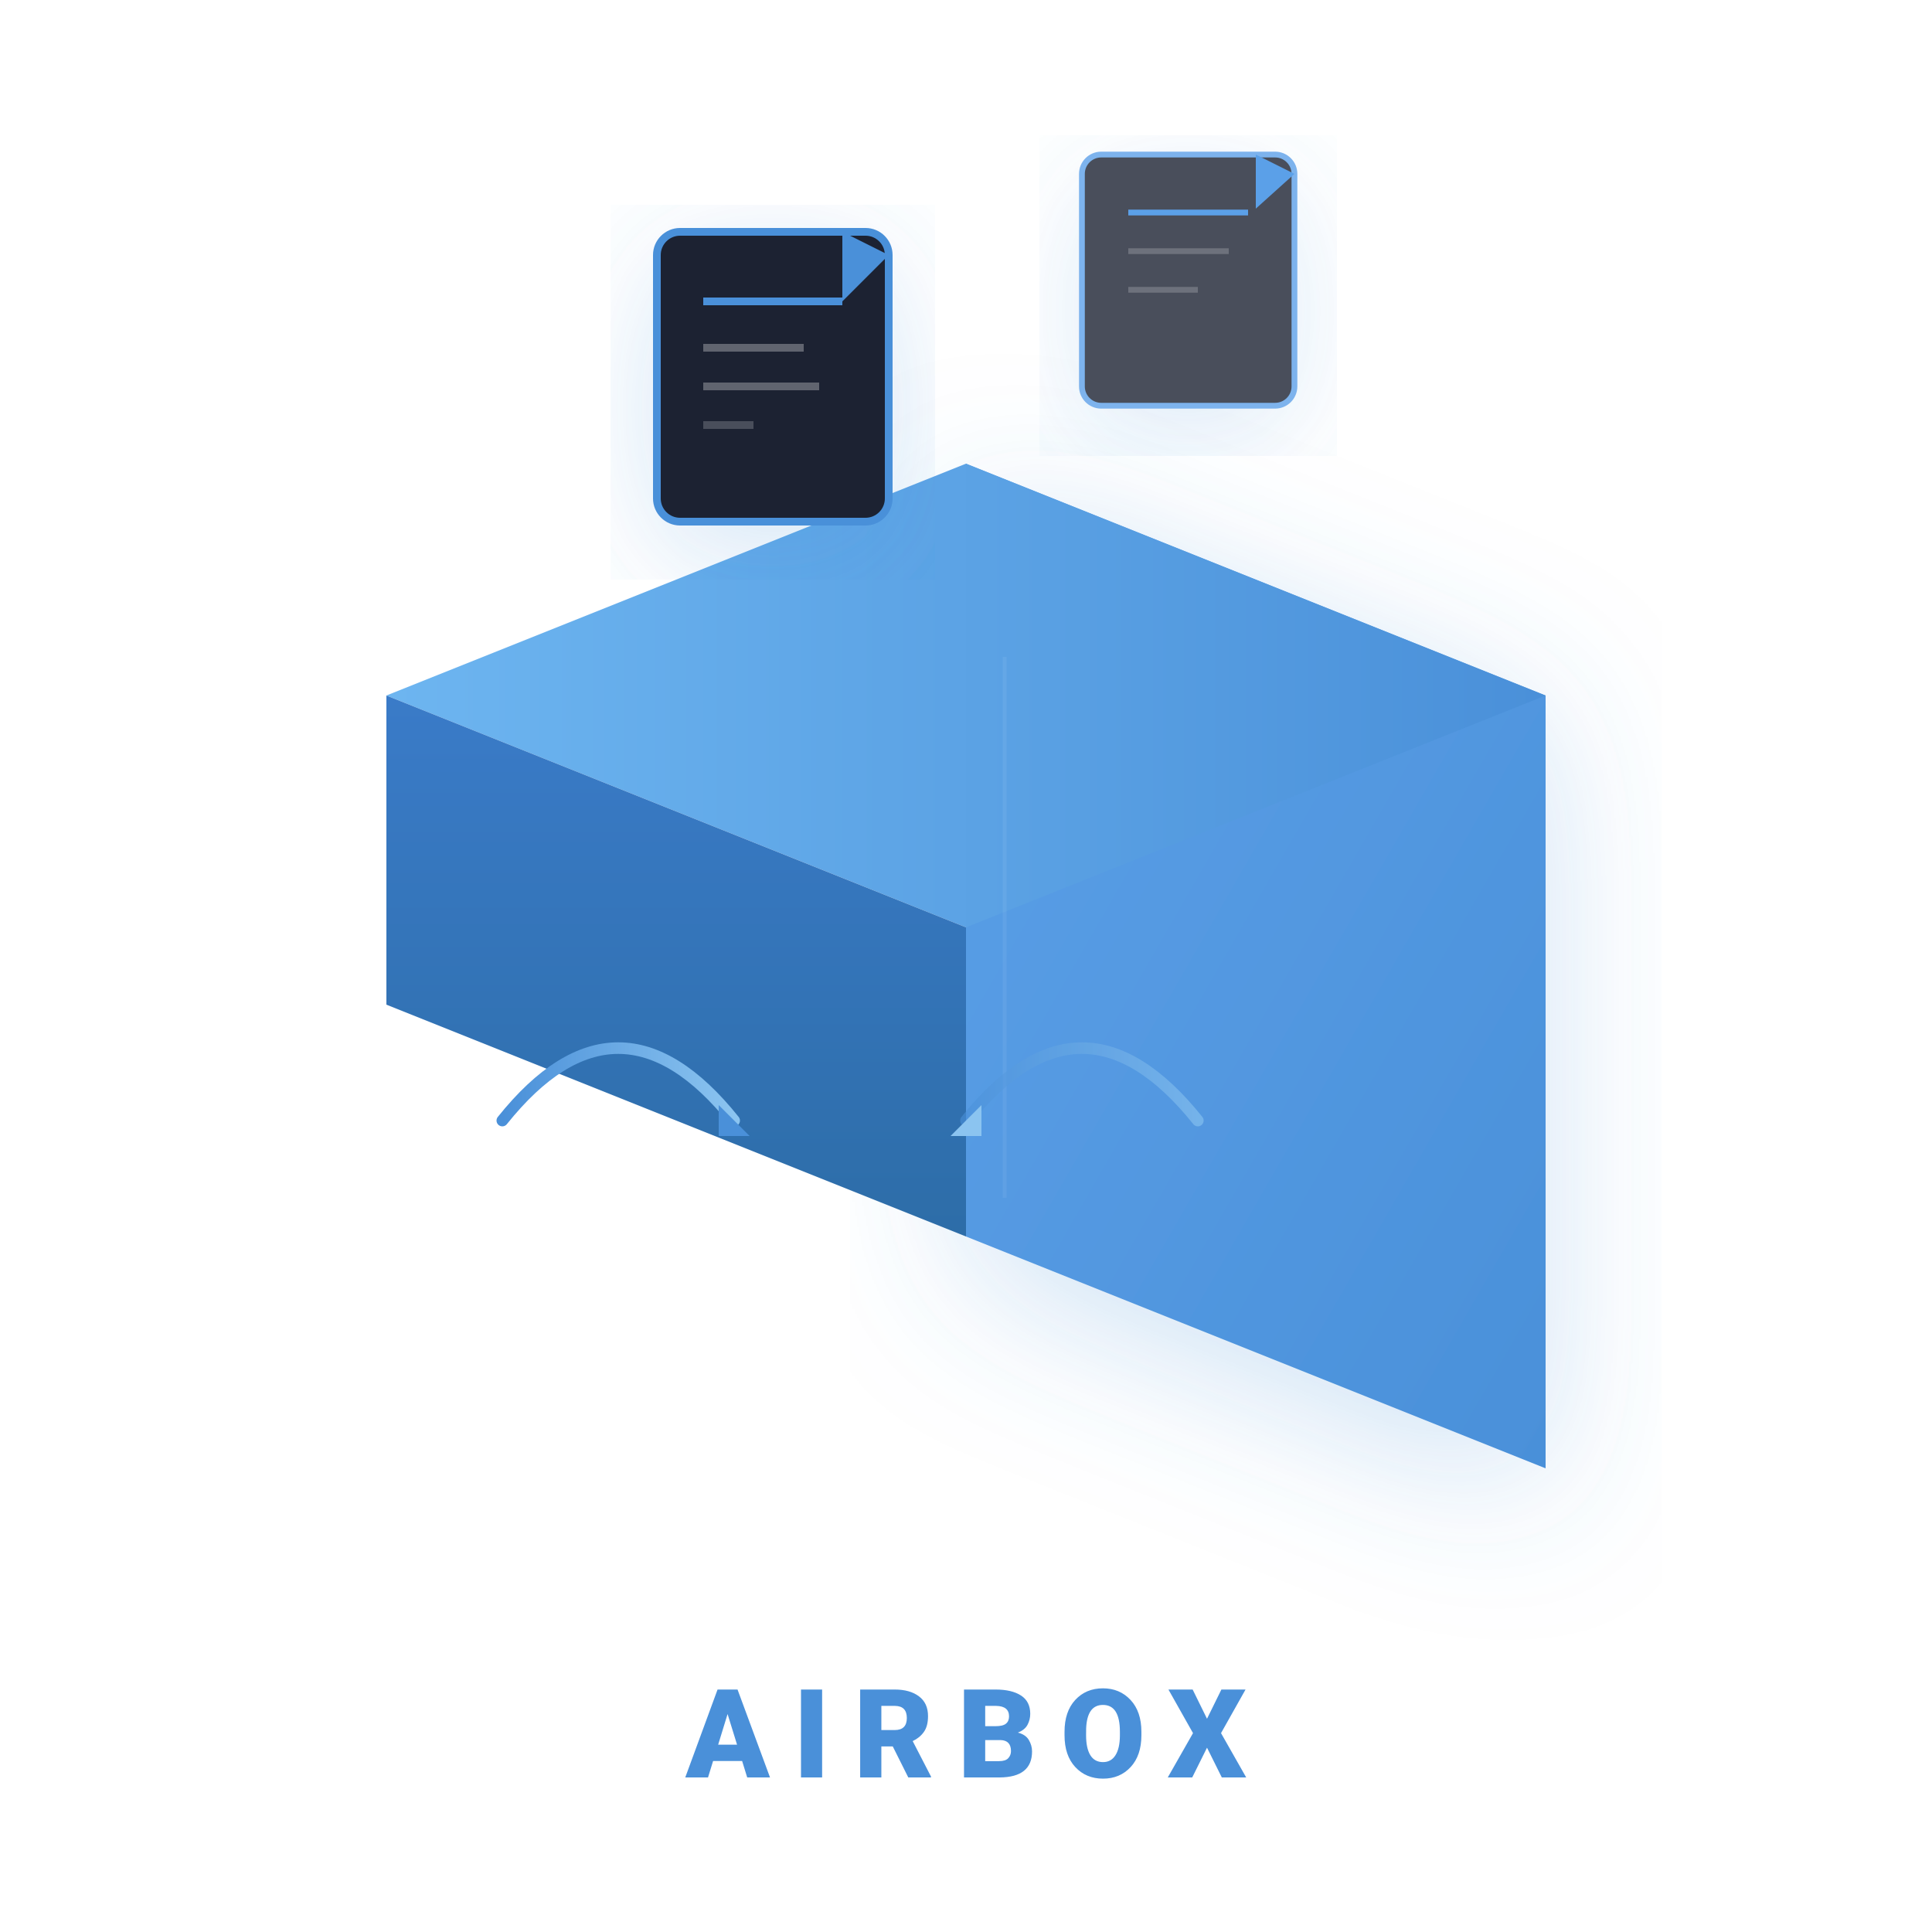
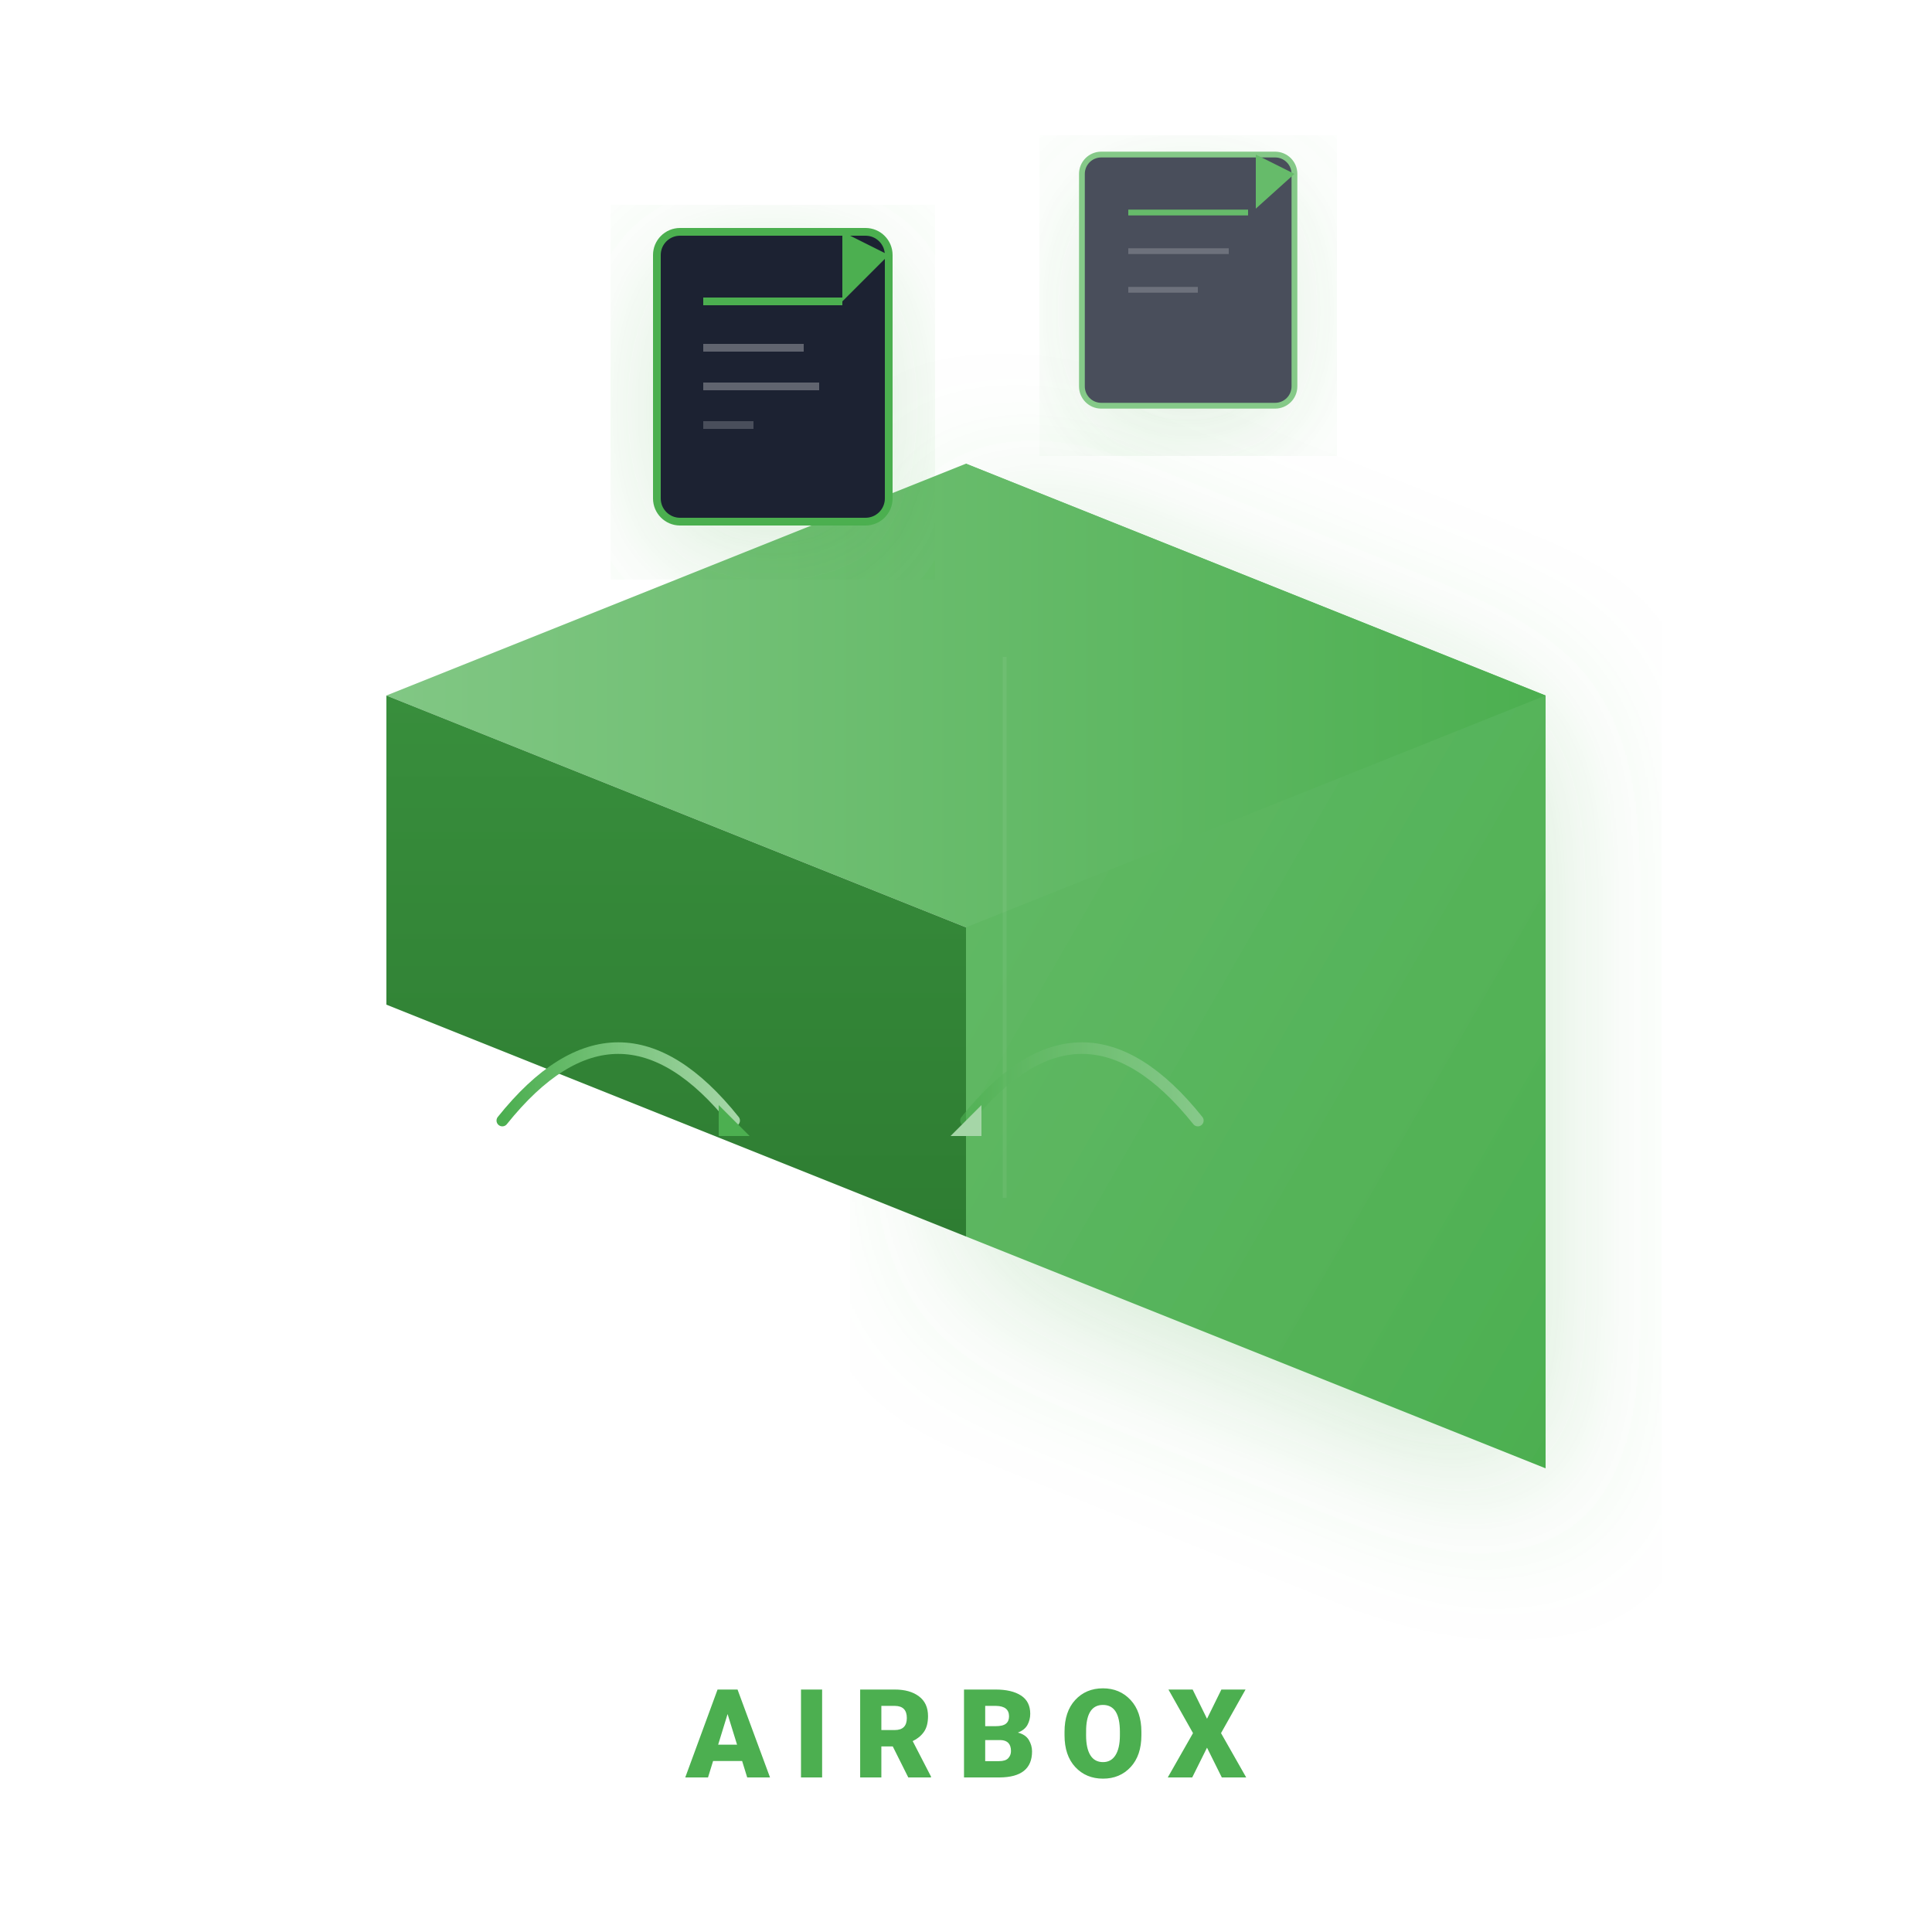
<svg xmlns="http://www.w3.org/2000/svg" viewBox="0 0 500 500" fill="none">
  <defs>
    <linearGradient id="bg" x1="0%" y1="0%" x2="100%" y2="100%">
      <stop offset="0%" stop-color="#1A2332" />
      <stop offset="100%" stop-color="#0F1923" />
    </linearGradient>
    <linearGradient id="cubeTop" x1="0%" y1="0%" x2="100%" y2="0%">
-       <stop offset="0%" stop-color="#6DB5F0" />
-       <stop offset="100%" stop-color="#4A90D9" />
+       <stop offset="0%" stop-color="#81C784" />
+       <stop offset="100%" stop-color="#4CAF50" />
    </linearGradient>
    <linearGradient id="cubeLeft" x1="0%" y1="0%" x2="0%" y2="100%">
-       <stop offset="0%" stop-color="#3A7BC8" />
-       <stop offset="100%" stop-color="#2D6DA8" />
+       <stop offset="0%" stop-color="#388E3C" />
+       <stop offset="100%" stop-color="#2E7D32" />
    </linearGradient>
    <linearGradient id="cubeRight" x1="0%" y1="0%" x2="100%" y2="100%">
-       <stop offset="0%" stop-color="#5BA0E8" />
-       <stop offset="100%" stop-color="#4A90D9" />
+       <stop offset="0%" stop-color="#66BB6A" />
+       <stop offset="100%" stop-color="#4CAF50" />
    </linearGradient>
    <linearGradient id="accent" x1="0%" y1="0%" x2="100%" y2="0%">
-       <stop offset="0%" stop-color="#4A90D9" />
-       <stop offset="100%" stop-color="#8BC4F0" />
+       <stop offset="0%" stop-color="#4CAF50" />
+       <stop offset="100%" stop-color="#A5D6A7" />
    </linearGradient>
    <filter id="shadow" x="-20%" y="-20%" width="140%" height="140%">
-       <feDropShadow dx="0" dy="8" stdDeviation="20" flood-color="#4A90D9" flood-opacity="0.25" />
+       <feDropShadow dx="0" dy="8" stdDeviation="20" flood-color="#4CAF50" flood-opacity="0.25" />
    </filter>
  </defs>
  <polygon points="250,120 400,180 400,380 250,320" fill="url(#cubeRight)" filter="url(#shadow)" />
  <polygon points="250,120 400,180 250,240 100,180" fill="url(#cubeTop)" />
  <polygon points="100,180 250,240 250,320 100,260" fill="url(#cubeLeft)" />
  <line x1="260" y1="170" x2="260" y2="310" stroke="rgba(255,255,255,0.06)" stroke-width="1" />
-   <rect x="170" y="60" width="60" height="75" rx="6" fill="#1A2332" stroke="#4A90D9" stroke-width="2" filter="url(#shadow)" />
-   <line x1="182" y1="78" x2="218" y2="78" stroke="#4A90D9" stroke-width="2" rx="1" />
+   <rect x="170" y="60" width="60" height="75" rx="6" fill="#1A2332" stroke="#4CAF50" stroke-width="2" filter="url(#shadow)" />
+   <line x1="182" y1="78" x2="218" y2="78" stroke="#4CAF50" stroke-width="2" rx="1" />
  <line x1="182" y1="90" x2="208" y2="90" stroke="rgba(255,255,255,0.3)" stroke-width="2" />
  <line x1="182" y1="100" x2="212" y2="100" stroke="rgba(255,255,255,0.3)" stroke-width="2" />
  <line x1="182" y1="110" x2="195" y2="110" stroke="rgba(255,255,255,0.2)" stroke-width="2" />
-   <polygon points="218,60 218,78 230,66" fill="#4A90D9" />
-   <rect x="280" y="40" width="55" height="65" rx="5" fill="#1A2332" stroke="#5BA0E8" stroke-width="1.5" opacity="0.8" filter="url(#shadow)" />
-   <line x1="292" y1="55" x2="323" y2="55" stroke="#5BA0E8" stroke-width="1.5" />
+   <polygon points="218,60 218,78 230,66" fill="#4CAF50" />
+   <rect x="280" y="40" width="55" height="65" rx="5" fill="#1A2332" stroke="#66BB6A" stroke-width="1.5" opacity="0.8" filter="url(#shadow)" />
+   <line x1="292" y1="55" x2="323" y2="55" stroke="#66BB6A" stroke-width="1.5" />
  <line x1="292" y1="65" x2="318" y2="65" stroke="rgba(255,255,255,0.2)" stroke-width="1.5" />
  <line x1="292" y1="75" x2="310" y2="75" stroke="rgba(255,255,255,0.2)" stroke-width="1.5" />
-   <polygon points="325,40 325,54 335,45" fill="#5BA0E8" />
+   <polygon points="325,40 325,54 335,45" fill="#66BB6A" />
  <g transform="translate(130, 290)">
    <path d="M0,0 C20,-25 40,-25 60,0" stroke="url(#accent)" stroke-width="3" fill="none" stroke-linecap="round" />
-     <polygon points="56,-4 64,4 56,4" fill="#4A90D9" />
+     <polygon points="56,-4 64,4 56,4" fill="#4CAF50" />
  </g>
  <g transform="translate(310, 290)">
    <path d="M0,0 C-20,-25 -40,-25 -60,0" stroke="url(#accent)" stroke-width="3" fill="none" stroke-linecap="round" opacity="0.6" />
-     <polygon points="-56,-4 -64,4 -56,4" fill="#8BC4F0" />
+     <polygon points="-56,-4 -64,4 -56,4" fill="#A5D6A7" />
  </g>
-   <text x="250" y="460" text-anchor="middle" fill="#4A90D9" font-family="Roboto, sans-serif" font-size="32" font-weight="900" letter-spacing="6">AIRBOX</text>
+   <text x="250" y="460" text-anchor="middle" fill="#4CAF50" font-family="Roboto, sans-serif" font-size="32" font-weight="900" letter-spacing="6">AIRBOX</text>
  <text x="250" y="486" text-anchor="middle" fill="rgba(255,255,255,0.4)" font-family="Roboto, sans-serif" font-size="13" font-weight="400" letter-spacing="8">跨设备资料收集</text>
</svg>
